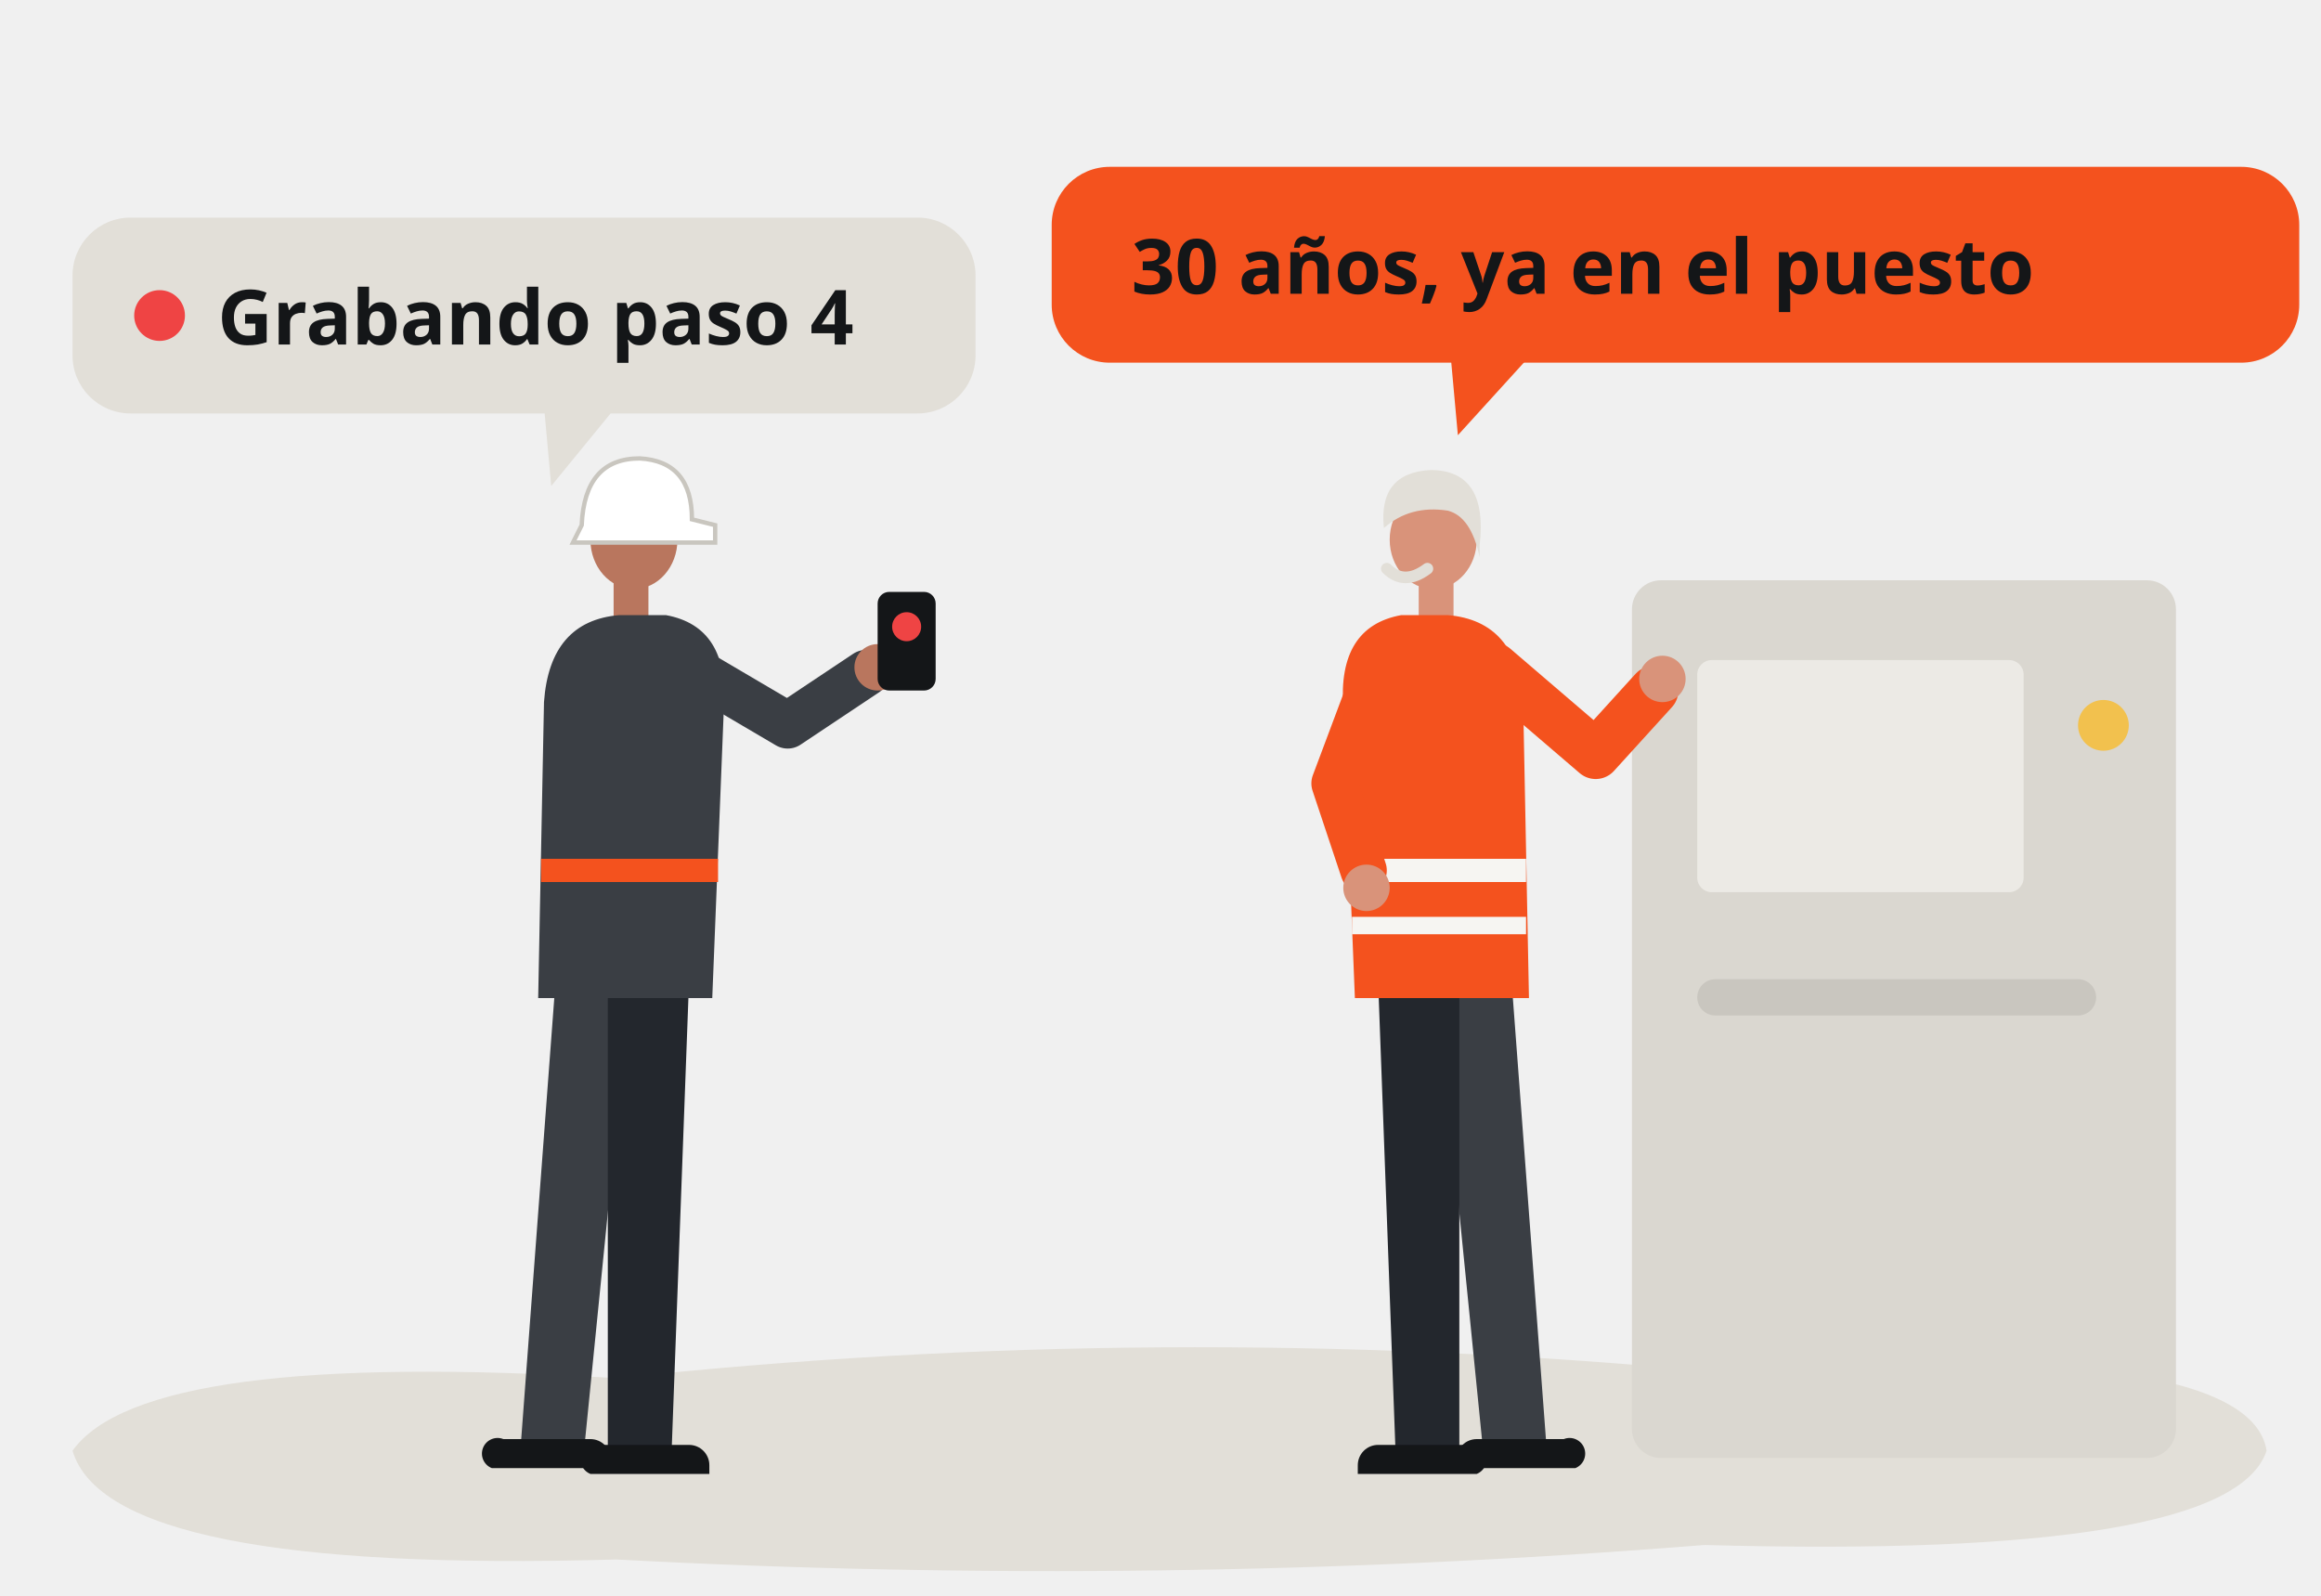
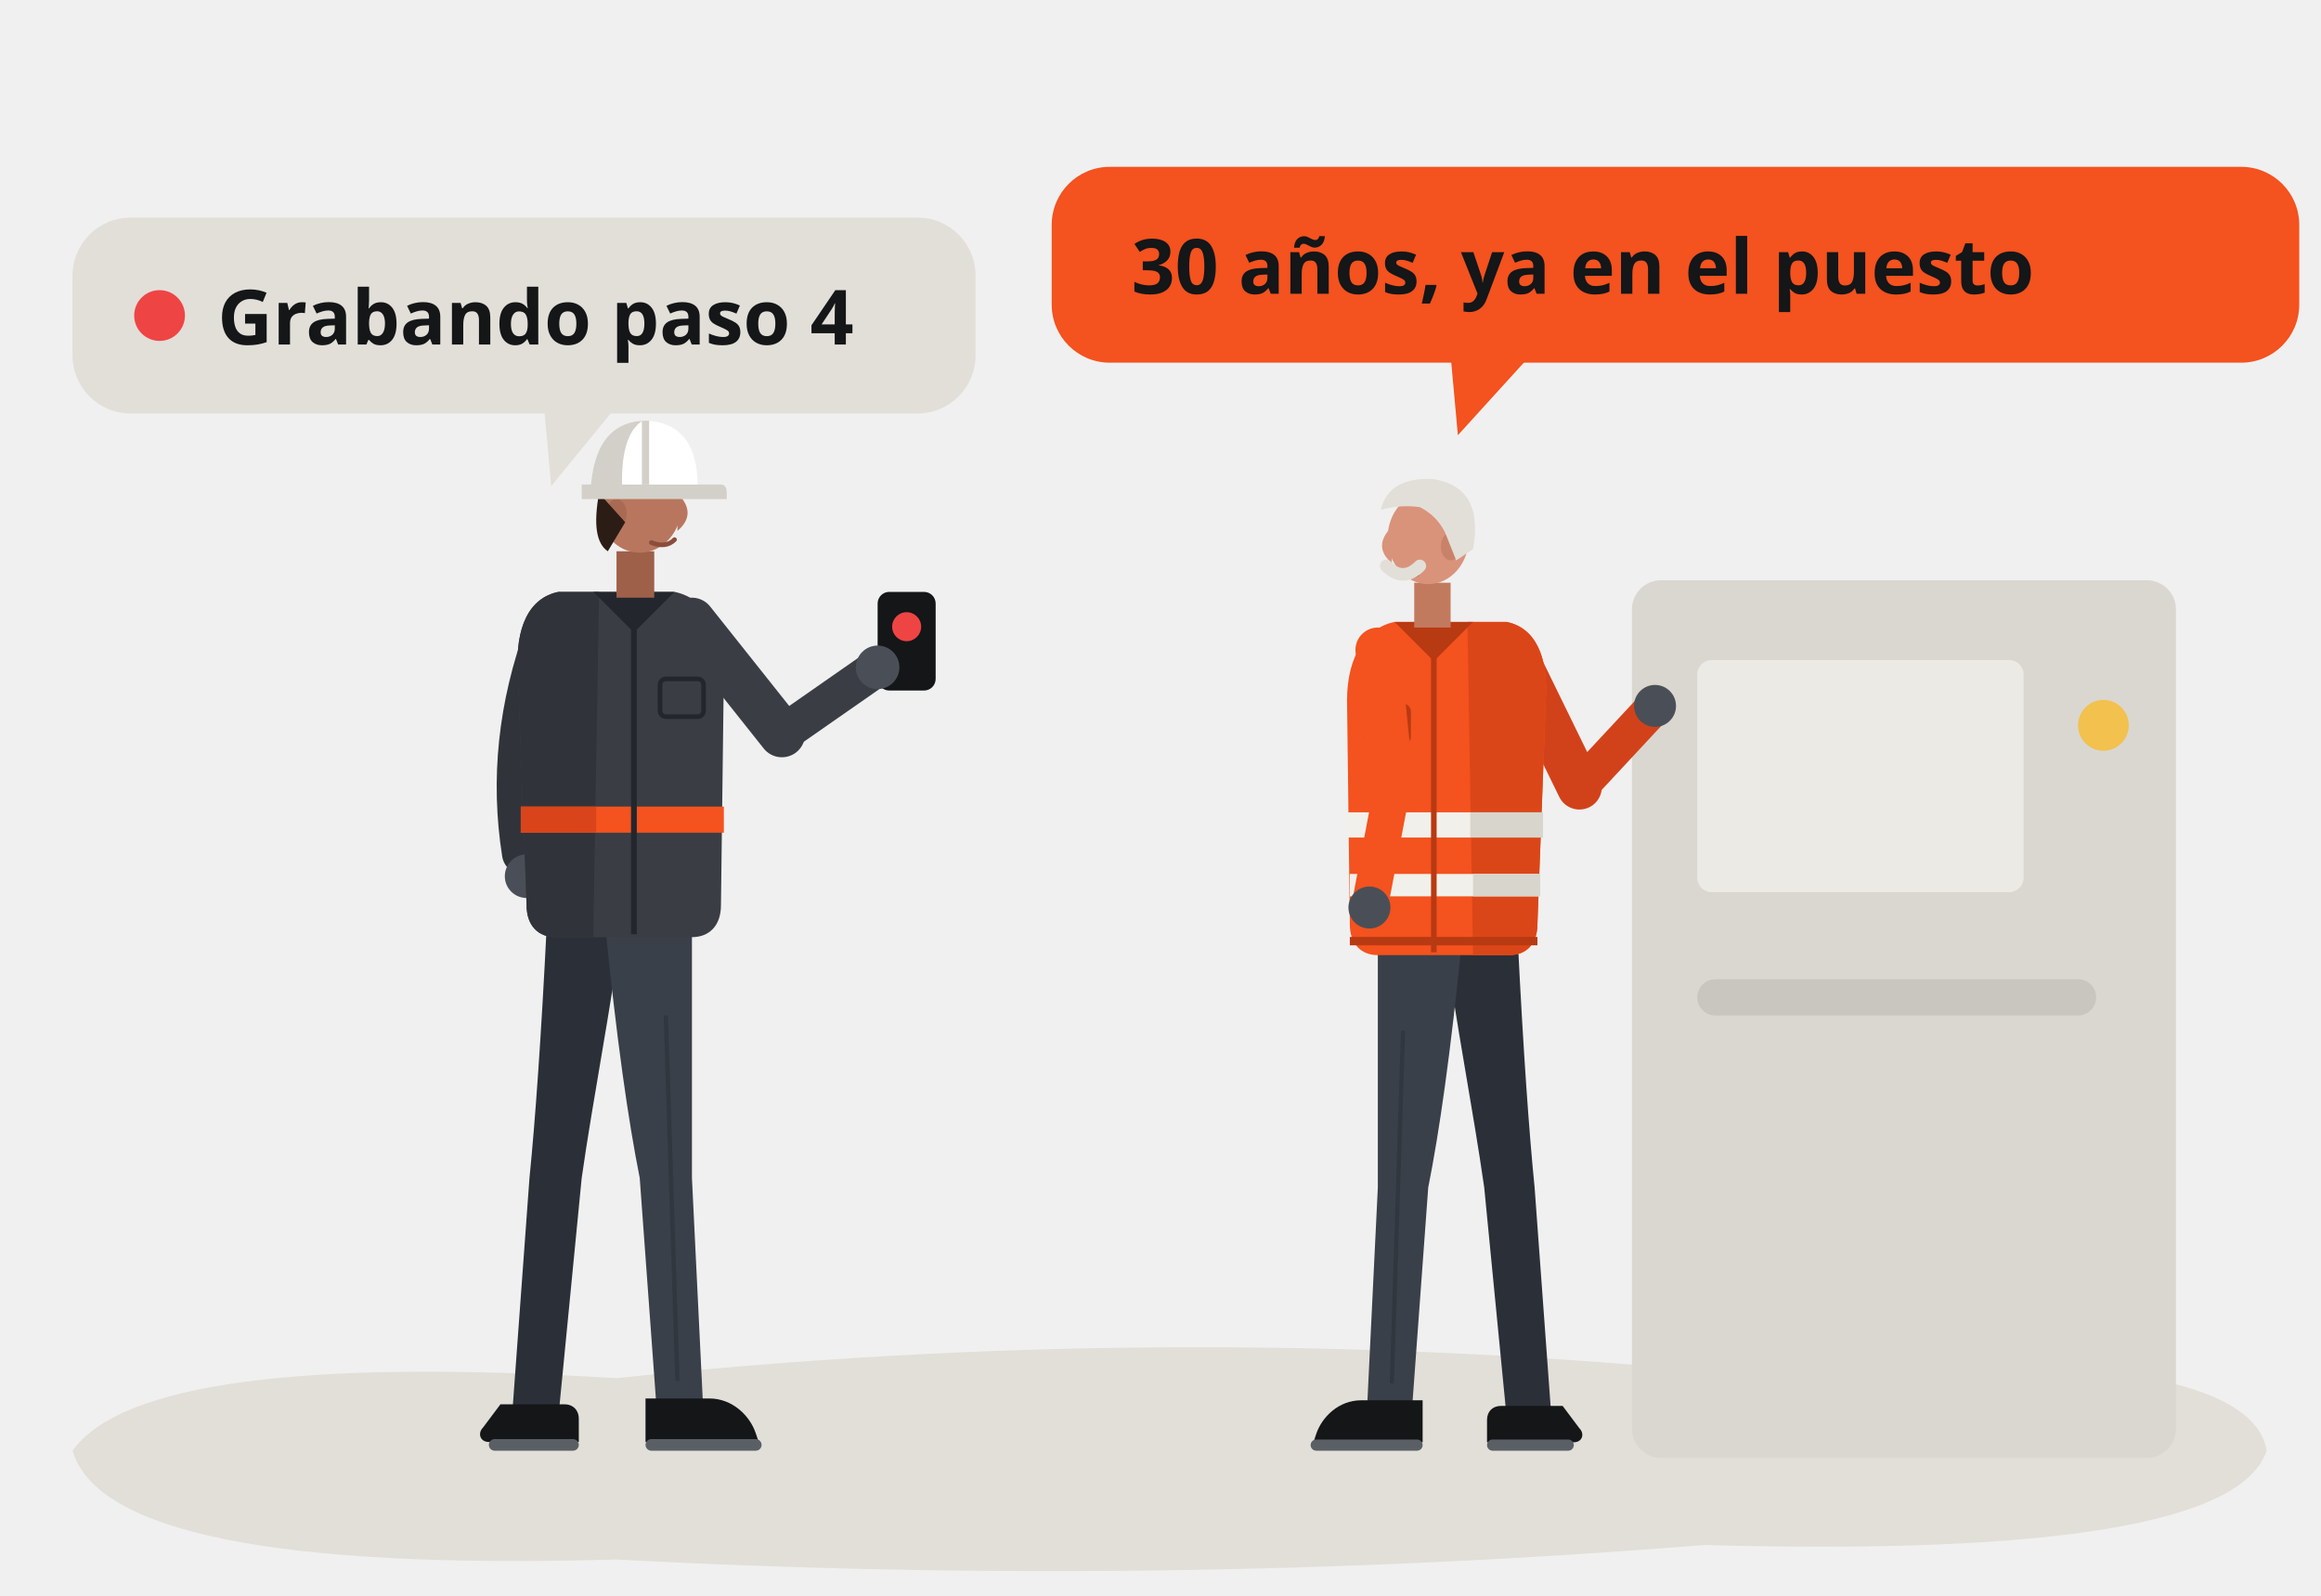
<svg xmlns="http://www.w3.org/2000/svg" viewBox="0 0 640 440" role="img" aria-label="Un operario veterano explica su máquina mientras un compañero joven lo graba con el móvil">
  <path d="M20 400Q40 372 170 380Q320 364 470 378Q620 368 625 400Q615 430 470 426Q320 438 170 430Q30 434 20 400Z" fill="#E2DFD8" />
  <rect x="450" y="160" width="150" height="242" rx="8" fill="#DAD7D0" />
  <rect x="468" y="182" width="90" height="64" rx="4" fill="#ECEAE5" />
  <circle cx="580" cy="200" r="7" fill="#F2C14E" />
  <rect x="468" y="270" width="110" height="10" rx="5" fill="#C9C6BF" />
-   <g transform="translate(400 400) scale(-0.8 0.8)">
-     <path d="M-21 -162L5 -162L-11 -2L-33 -2Z" fill="#3A3E44" />
-     <path d="M-3 -162L25 -162L19 0L-3 0Z" fill="#23272D" />
-     <path d="M-39 -4h30a7 7 0 0 1 7 7v3h-41a4 4 0 0 1 4-10z" fill="#141618" />
-     <path d="M-5 -2h30a7 7 0 0 1 7 7v3h-41a4 4 0 0 1 4-10z" fill="#141618" />
-     <rect x="-1" y="-300" width="12" height="16" fill="#D9937A" />
-     <path d="M-25 -258Q-23 -286 1 -288L17 -288Q39 -284 37 -256L33 -156L-27 -156Z" fill="#F4521E" />
-     <path d="M-26 -204H35V-196H-26Z" fill="#F6F5F2" />
-     <path d="M-26 -184H34V-178H-26Z" fill="#F6F5F2" />
-     <path d="M-15 -270L-50 -240L-70 -262" fill="none" stroke="#F4521E" stroke-width="17" stroke-linecap="round" stroke-linejoin="round" />
-     <circle cx="-73" cy="-266" r="8" fill="#D9937A" />
-     <path d="M25 -270L40 -230L30 -200" fill="none" stroke="#F4521E" stroke-width="16" stroke-linecap="round" stroke-linejoin="round" />
-     <circle cx="29" cy="-194" r="8" fill="#D9937A" />
-     <ellipse cx="6" cy="-314" rx="15" ry="17" fill="#D9937A" />
-     <path d="M-10 -312Q-13 -338 7 -338Q25 -337 23 -318Q14 -326 1 -324Q-7 -322 -10 -308Z" fill="#E2DFD8" />
-     <path d="M8 -304Q16 -298 22 -304" fill="none" stroke="#E2DFD8" stroke-width="4" stroke-linecap="round" />
-     <path d="M-12 -319Q-11 -342 8 -342Q26 -341 26 -321L34 -319L34 -313L-15 -313Z" fill="#F2C14E" opacity="0" />
+   <g transform="translate(400 400) scale(-0.772 0.772)">
+     <path d="M-24 -182C-26 -142 -28 -114 -30 -94L-36 -12H-20L-12 -94C-8 -122 -2 -152 2 -182Z" fill="#2B3038" />
+     <path d="M-4 -182C0 -142 4 -114 8 -94L14 -12H30L26 -94C26 -130 26 -158 26 -182Z" fill="#3A4049" />
+     <path d="M17 -150L21 -24" stroke="#2B3038" stroke-width="1.5" opacity=".6" />
+     <path d="M-40 -16h22c3 0 5 2 5 5v8h-31c-3 0-4-3-2-5z" fill="#141618" />
+     <rect x="-44" y="-4" width="31" height="4" rx="2" fill="#5A5F66" />
+     <path d="M10 -18h22c8 0 14 6 16 12l1 3H10z" fill="#141618" />
+     <rect x="10" y="-4" width="40" height="4" rx="2" fill="#5A5F66" />
+     <path d="M-24 -282L-46 -237" fill="none" stroke="#D2421A" stroke-width="16" stroke-linecap="round" />
+     <path d="M-46 -237L-73 -266" fill="none" stroke="#D2421A" stroke-width="13" stroke-linecap="round" />
+     <circle cx="-73" cy="-266" r="7.5" fill="#4A4F57" />
+     <path d="M-20 -296C-30 -294 -35 -284 -34 -268L-31 -188C-31 -181 -27 -177 -21 -177H26C32 -177 36 -181 36 -188L37 -268C37 -284 30 -294 20 -296Z" fill="#F4521E" />
+     <path d="M-20 -296C-30 -294 -35 -284 -34 -268L-31 -188C-31 -181 -27 -177 -21 -177H-8L-6 -296Z" fill="#DB4618" />
+     <path d="M-33 -228H37V-219H-33ZM-32 -206H36V-198H-32Z" fill="#F2F0EA" />
+     <path d="M-33 -228H-7V-219H-33ZM-32 -206H-8V-198H-32Z" fill="#D8D5CC" />
+     <path d="M6 -294V-178" stroke="#B83A12" stroke-width="2" />
+     <rect x="15" y="-266" width="15" height="13" rx="2" fill="none" stroke="#B83A12" stroke-width="1.6" />
+     <path d="M-8 -296L6 -282L20 -296Z" fill="#B83A12" />
+     <path d="M-31 -182H36" stroke="#B83A12" stroke-width="3" />
+     <path d="M0 -310h13v16H0z" fill="#C27A5E" />
+     <ellipse cx="8" cy="-326" rx="14.5" ry="16.5" fill="#D9937A" />
+     <path d="M21 -330Q28 -323 21 -317Z" fill="#D9937A" />
+     <ellipse cx="0" cy="-323" rx="3.5" ry="5" fill="#C9826A" />
+     <path d="M12 -313Q17 -311 20 -314" fill="none" stroke="#A86650" stroke-width="1.6" stroke-linecap="round" />
+     <path d="M-8 -322Q-12 -344 6 -347Q22 -348 25 -336Q18 -338 11 -337Q5 -334 2 -328L-2 -318Z" fill="#E2DFD8" />
+     <path d="M11 -316Q17 -310 23 -316" fill="none" stroke="#E2DFD8" stroke-width="4.5" stroke-linecap="round" />
+     <path d="M26 -286L21 -236" fill="none" stroke="#F4521E" stroke-width="16" stroke-linecap="round" />
+     <path d="M21 -236L29 -194" fill="none" stroke="#F4521E" stroke-width="13" stroke-linecap="round" />
+     <circle cx="29" cy="-194" r="7.5" fill="#4A4F57" />
  </g>
  <g transform="translate(170 400) scale(0.8)">
-     <path d="M-21 -162L5 -162L-11 -2L-33 -2Z" fill="#3A3E44" />
-     <path d="M-3 -162L25 -162L19 0L-3 0Z" fill="#23272D" />
-     <path d="M-39 -4h30a7 7 0 0 1 7 7v3h-41a4 4 0 0 1 4-10z" fill="#141618" />
-     <path d="M-5 -2h30a7 7 0 0 1 7 7v3h-41a4 4 0 0 1 4-10z" fill="#141618" />
-     <rect x="-1" y="-300" width="12" height="16" fill="#B9765E" />
-     <path d="M-25 -258Q-23 -286 1 -288L17 -288Q39 -284 37 -256L33 -156L-27 -156Z" fill="#3A3E44" />
-     <path d="M-26 -204H35V-196H-26Z" fill="#F4521E" />
-     <path d="M25 -270L59 -250L86 -268" fill="none" stroke="#3A3E44" stroke-width="16" stroke-linecap="round" stroke-linejoin="round" />
-     <circle cx="90" cy="-270" r="8" fill="#B9765E" />
+     <path d="M-24 -182C-26 -142 -28 -114 -30 -94L-36 -12H-20L-12 -94C-8 -122 -2 -152 2 -182Z" fill="#2B3038" />
+     <path d="M-4 -182C0 -142 4 -114 8 -94L14 -12H30L26 -94C26 -130 26 -158 26 -182Z" fill="#3A4049" />
+     <path d="M17 -150L21 -24" stroke="#2B3038" stroke-width="1.5" opacity=".6" />
+     <path d="M-40 -16h22c3 0 5 2 5 5v8h-31c-3 0-4-3-2-5z" fill="#141618" />
+     <rect x="-44" y="-4" width="31" height="4" rx="2" fill="#5A5F66" />
+     <path d="M10 -18h22c8 0 14 6 16 12l1 3H10z" fill="#141618" />
+     <rect x="10" y="-4" width="40" height="4" rx="2" fill="#5A5F66" />
+     <path d="M-24 -282Q-38 -244 -32 -206" fill="none" stroke="#30343A" stroke-width="15" stroke-linecap="round" />
+     <circle cx="-31" cy="-198" r="7.5" fill="#4A4F57" />
+     <path d="M-20 -296C-30 -294 -35 -284 -34 -268L-31 -188C-31 -181 -27 -177 -21 -177H26C32 -177 36 -181 36 -188L37 -268C37 -284 30 -294 20 -296Z" fill="#3A3E44" />
+     <path d="M-20 -296C-30 -294 -35 -284 -34 -268L-31 -188C-31 -181 -27 -177 -21 -177H-8L-6 -296Z" fill="#30343A" />
+     <path d="M-33 -222H37V-213H-33Z" fill="#F4521E" />
+     <path d="M-33 -222H-7V-213H-33Z" fill="#D9441A" />
+     <path d="M6 -294V-178" stroke="#23272D" stroke-width="2" />
+     <rect x="15" y="-266" width="15" height="13" rx="2" fill="none" stroke="#23272D" stroke-width="1.6" />
+     <path d="M-8 -296L6 -282L20 -296Z" fill="#23272D" />
+     <path d="M0 -310h13v16H0z" fill="#9E6049" />
+     <ellipse cx="8" cy="-326" rx="14.5" ry="16.5" fill="#B9765E" />
+     <path d="M21 -330Q28 -323 21 -317Z" fill="#B9765E" />
+     <ellipse cx="0" cy="-323" rx="3.5" ry="5" fill="#A86A53" />
+     <path d="M12 -313Q17 -311 20 -314" fill="none" stroke="#8A4E3A" stroke-width="1.6" stroke-linecap="round" />
+     <path d="M-6 -330Q-9 -314 -3 -310L3 -320Z" fill="#2B1D16" />
+     <path d="M-9 -330Q-8 -354 9 -355Q28 -355 28 -332Z" fill="#FFFFFF" />
+     <path d="M9 -355Q-8 -354 -9 -330H2Q1 -350 9 -355Z" fill="#D3D0C9" />
+     <path d="M-12 -333H36Q38 -333 38 -330V-328H-12Z" fill="#D3D0C9" />
+     <path d="M10 -355V-333" stroke="#D3D0C9" stroke-width="2.5" />
    <rect x="90" y="-296" width="20" height="34" rx="4" fill="#141618" />
    <circle cx="100" cy="-284" r="5" fill="#EF4444" />
-     <ellipse cx="6" cy="-314" rx="15" ry="17" fill="#B9765E" />
-     <path d="M-12 -319Q-11 -342 8 -342Q26 -341 26 -321L34 -319L34 -313L-15 -313Z" fill="#FFFFFF" stroke="#C9C6BF" stroke-width="1.5" />
+     <path d="M26 -286L57 -247" fill="none" stroke="#3A3E44" stroke-width="16" stroke-linecap="round" />
+     <path d="M57 -247L90 -270" fill="none" stroke="#3A3E44" stroke-width="13" stroke-linecap="round" />
+     <circle cx="90" cy="-270" r="7.5" fill="#4A4F57" />
  </g>
  <rect x="20" y="60" width="249" height="54" rx="16" fill="#E2DFD8" />
  <path d="M150 112l2 22 18-22z" fill="#E2DFD8" />
  <circle cx="44" cy="87" r="7" fill="#EF4444" />
  <text x="60" y="95" font-family="DM Sans, sans-serif" font-weight="700" font-size="21" fill="#141618">Grabando paso 4</text>
  <rect x="290" y="46" width="344" height="54" rx="16" fill="#F4521E" />
  <path d="M400 98l2 22 20-22z" fill="#F4521E" />
  <text x="312" y="81" font-family="DM Sans, sans-serif" font-weight="700" font-size="21" fill="#141618">30 años, ya en el puesto</text>
</svg>
